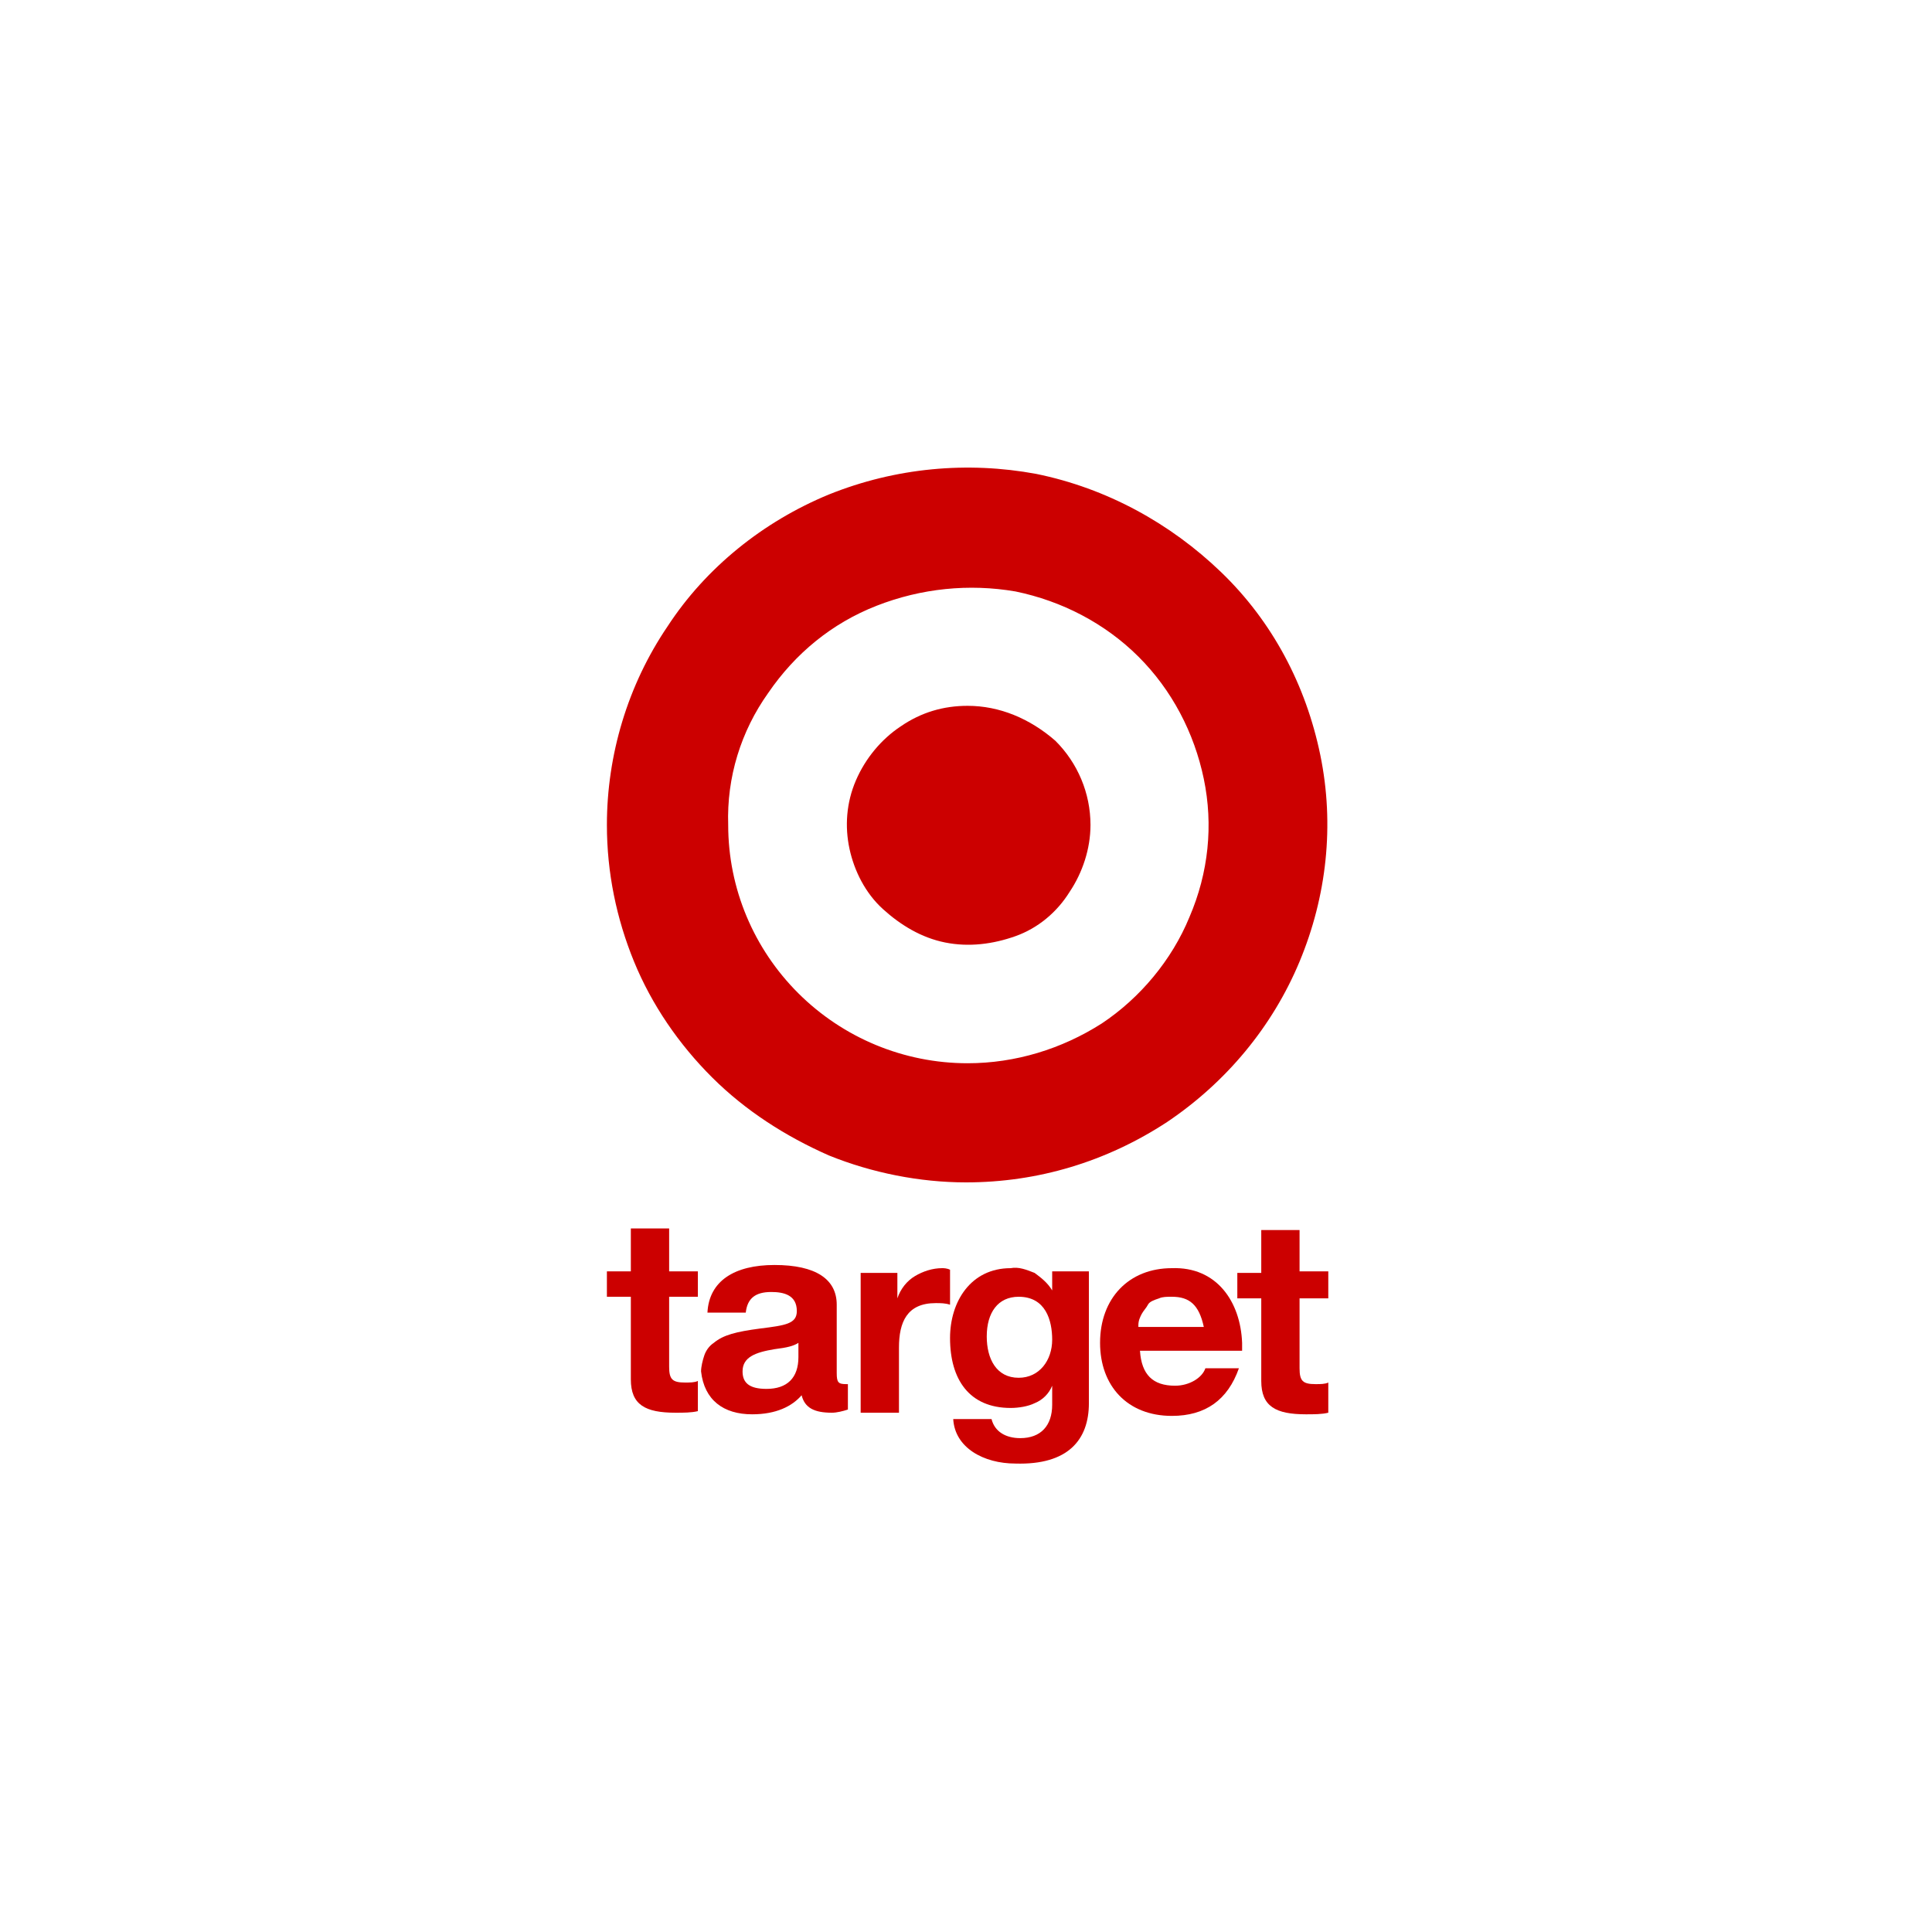
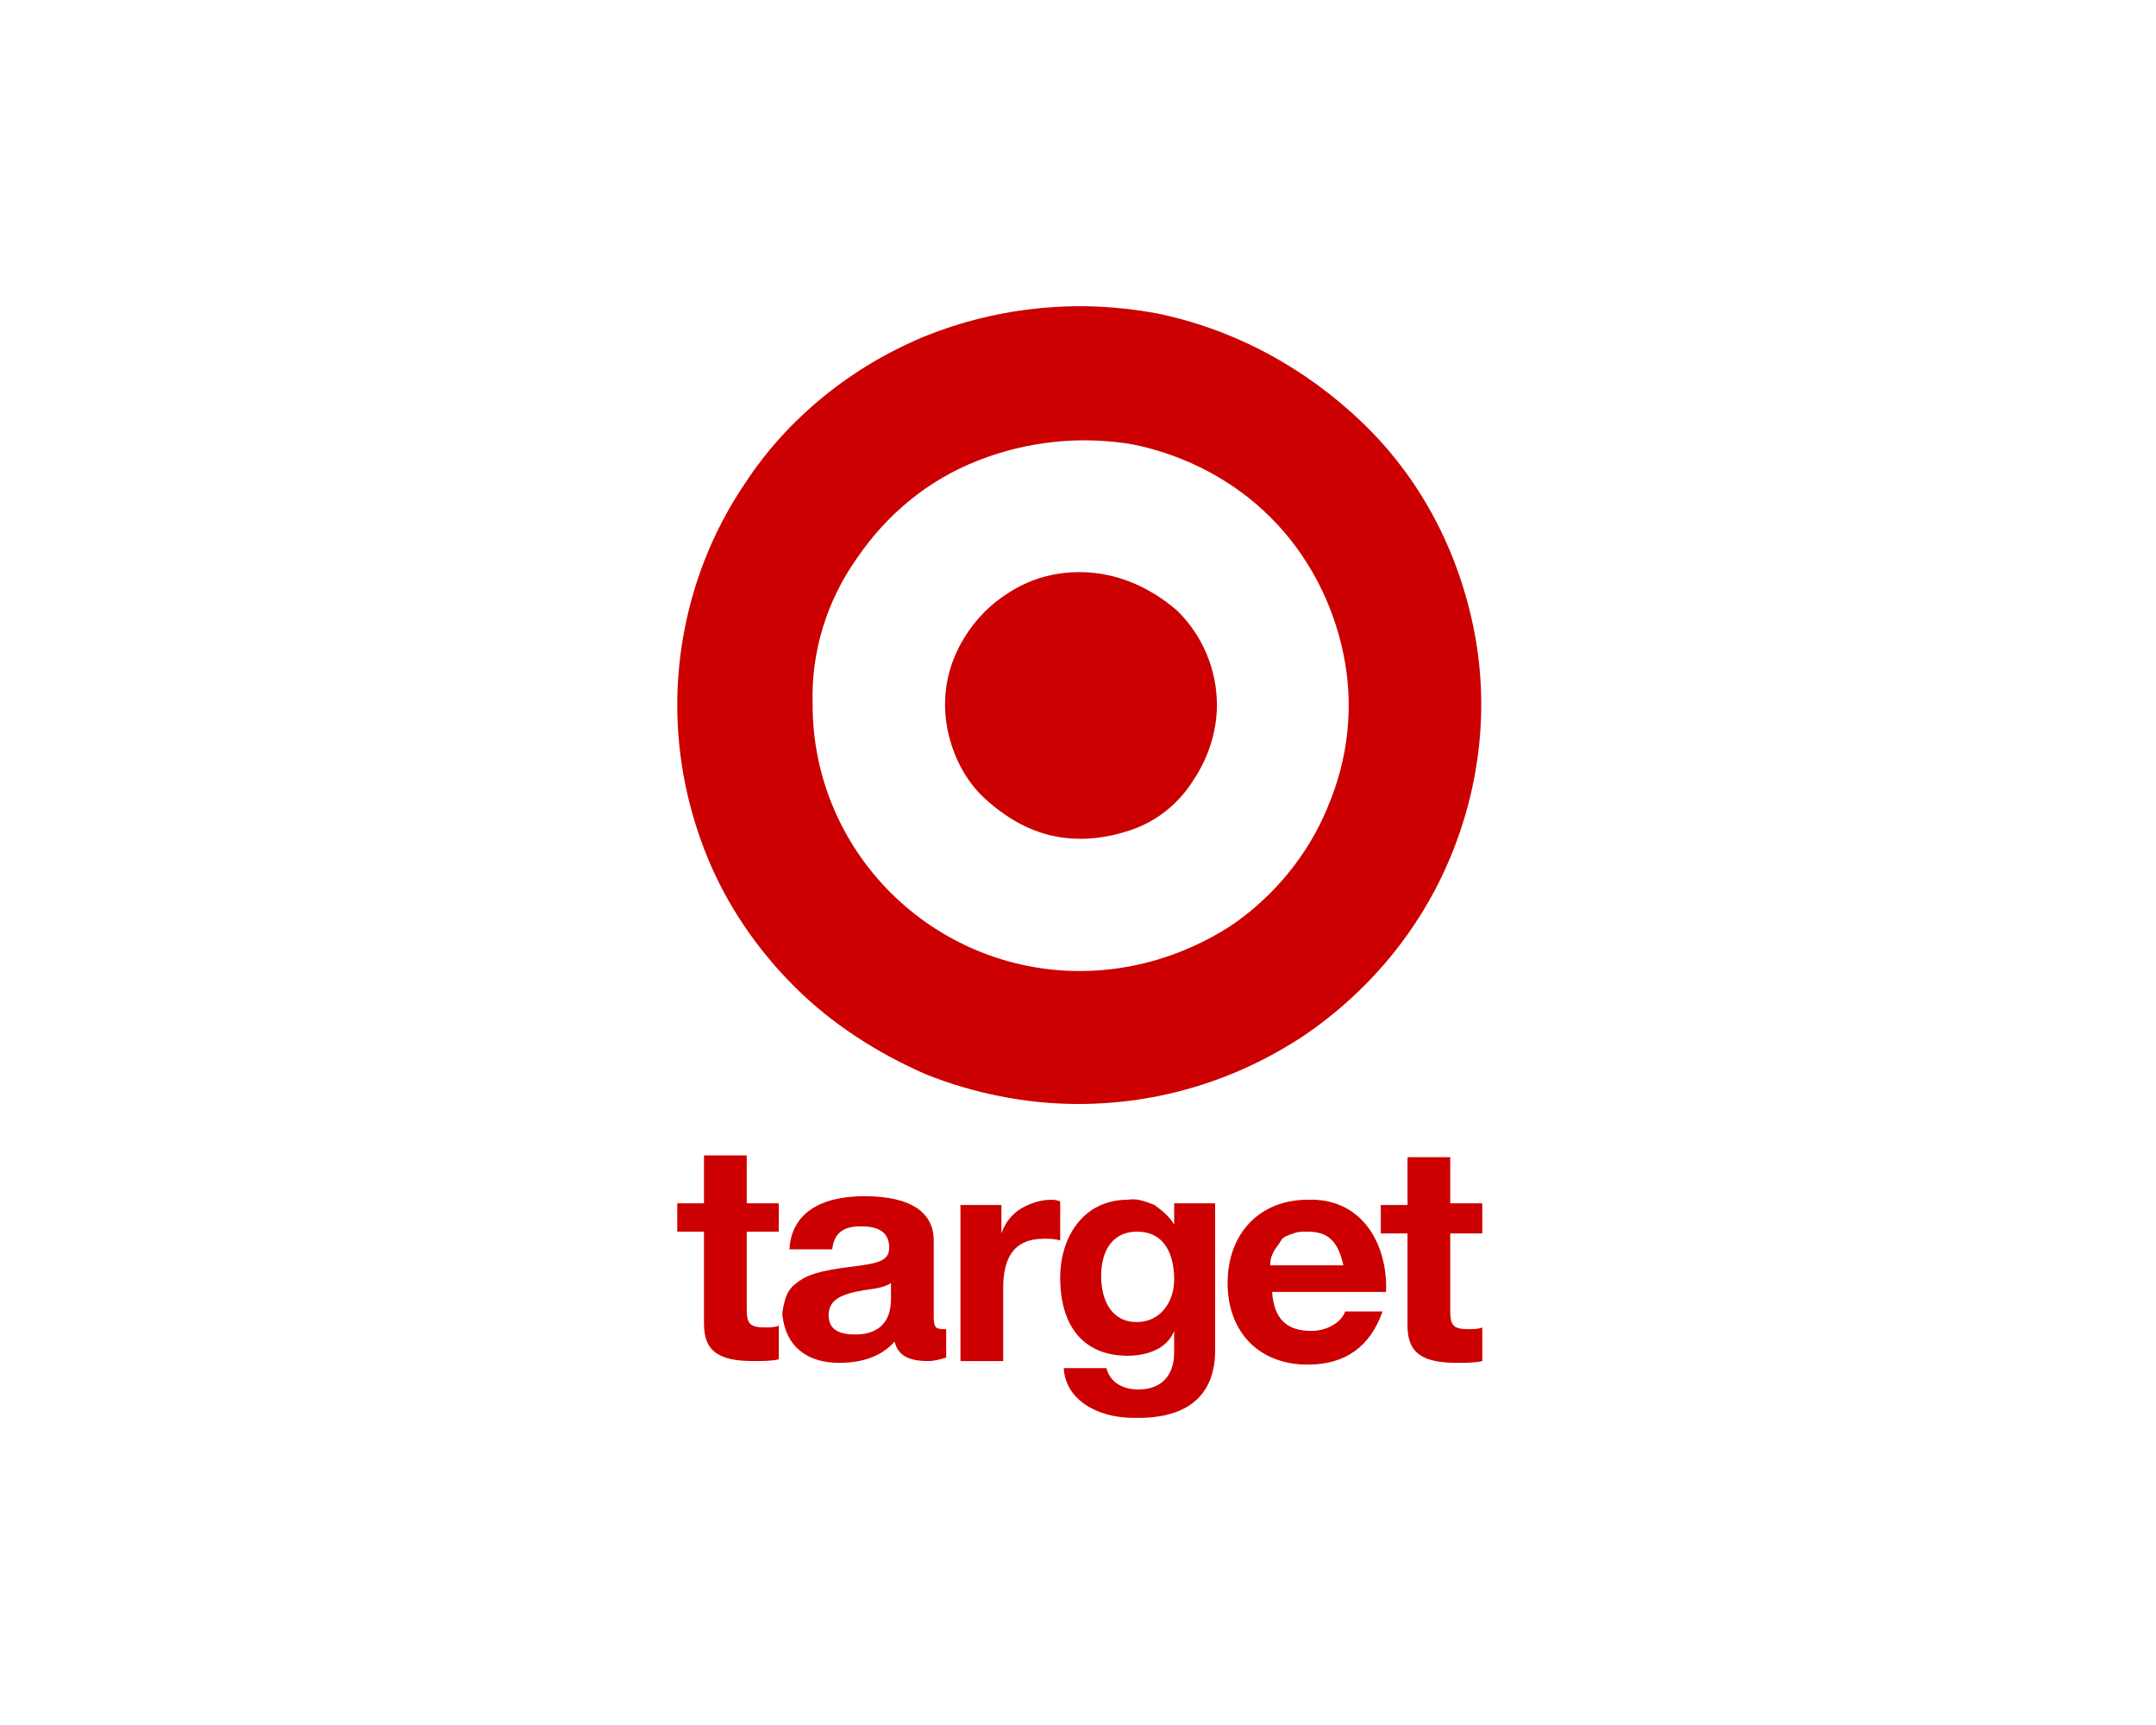
- <svg xmlns="http://www.w3.org/2000/svg" width="500" height="500" viewBox="0 0 500 500" fill="none">
-   <path d="M228.522 235.289C233.065 239.4 238.435 242.689 244.63 243.922C250.826 245.156 257.022 244.333 262.804 242.278C268.587 240.222 273.543 236.111 276.848 230.767C280.152 225.833 282.217 219.667 282.217 213.5C282.217 205.278 278.913 197.467 273.13 191.711C266.522 185.956 258.674 182.667 250.413 182.667C244.217 182.667 238.435 184.311 233.065 188.011C228.109 191.3 223.978 196.233 221.5 201.989C219.022 207.744 218.609 213.911 219.848 219.667C221.087 225.422 223.978 231.178 228.522 235.289Z" fill="#CC0000" />
-   <path d="M184.326 278.867C193 287.5 203.326 294.078 214.478 299.011C225.63 303.533 238.022 306 250 306C268.587 306 286.348 300.656 302.043 290.378C317.326 280.1 329.304 265.711 336.326 248.856C343.348 232 345.413 213.5 341.696 195.411C337.978 177.322 329.304 160.878 316.087 148.133C302.87 135.389 286.348 126.344 268.174 122.644C250.413 119.356 231.826 121 214.478 127.989C197.543 134.978 182.674 146.9 172.761 162.111C162.435 177.322 157.065 195.411 157.065 213.5C157.065 225.833 159.543 237.756 164.087 248.856C168.63 259.956 175.652 270.233 184.326 278.867ZM198.783 179.378C205.804 169.1 215.304 161.289 226.87 156.767C238.435 152.244 250.826 151.011 262.804 153.067C274.783 155.533 285.935 161.289 294.609 169.922C303.283 178.556 309.065 189.656 311.543 201.578C314.022 213.5 312.783 225.833 307.826 237.344C303.283 248.444 295.022 258.311 285.109 264.889C274.783 271.467 262.804 275.167 250.413 275.167C233.891 275.167 218.196 268.589 206.63 257.078C195.065 245.567 188.456 229.944 188.456 213.5C188.043 201.167 191.761 189.244 198.783 179.378Z" fill="#CC0000" />
-   <path d="M173.174 317.922H163.261V329.022H157.065V335.6H163.261V356.978C163.261 363.556 166.978 365.611 174.826 365.611C176.891 365.611 178.956 365.611 180.609 365.2V357.389C179.783 357.8 178.543 357.8 177.304 357.8C174 357.8 173.174 356.978 173.174 353.689V335.6H180.609V329.022H173.174V317.922Z" fill="#CC0000" />
-   <path d="M194.652 366.022C200.848 366.022 204.978 363.967 207.457 361.089C208.283 364.378 210.761 365.611 215.304 365.611C216.543 365.611 218.196 365.2 219.435 364.789V358.211H219.022C216.957 358.211 216.544 357.8 216.544 355.333V337.656C216.544 331.078 211.174 327.378 200.435 327.378C190.109 327.378 183.5 331.489 183.087 339.711H193C193.413 336.011 195.478 334.367 199.609 334.367C202.913 334.367 206.217 335.189 206.217 339.3C206.217 342.589 203.326 343 196.717 343.822C190.522 344.644 187.217 345.467 184.739 347.522C183.5 348.344 182.674 349.578 182.261 350.811C181.848 352.044 181.435 353.689 181.435 354.922C182.261 362.322 187.217 366.022 194.652 366.022ZM200.435 349.167C203.739 348.756 205.391 348.344 206.63 347.522V351.222C206.63 356.567 203.739 359.444 198.37 359.444C193.826 359.444 192.174 357.8 192.174 354.922C192.174 351.222 195.478 349.989 200.435 349.167Z" fill="#CC0000" />
-   <path d="M232.652 348.756C232.652 342.178 234.717 337.244 242.152 337.244C243.391 337.244 244.63 337.244 245.87 337.656V328.611C245.043 328.2 244.217 328.2 243.804 328.2C241.326 328.2 238.848 329.022 236.783 330.256C234.717 331.489 233.065 333.544 232.239 336.011V329.433H222.739V365.611H232.652V348.756Z" fill="#CC0000" />
-   <path d="M281.804 363.144V329.022H272.304V333.956C271.065 331.9 269.413 330.667 267.761 329.433C265.696 328.611 263.631 327.789 261.565 328.2C251.239 328.2 245.87 336.833 245.87 346.289C245.87 356.978 250.826 364.378 261.565 364.378C263.631 364.378 266.109 363.967 267.761 363.144C269.826 362.322 271.478 360.678 272.304 358.622V363.556C272.304 368.9 269.413 372.189 264.044 372.189C260.326 372.189 257.435 370.544 256.609 367.256H246.696C247.109 374.656 254.544 378.767 262.804 378.767C276.435 379.178 281.804 372.6 281.804 363.144ZM263.631 356.567C257.848 356.567 255.37 351.633 255.37 345.878C255.37 339.711 258.261 335.6 263.631 335.6C270.652 335.6 272.304 341.767 272.304 346.7C272.304 352.044 269 356.567 263.631 356.567Z" fill="#CC0000" />
-   <path d="M303.283 328.2C292.13 328.2 284.696 336.011 284.696 347.522C284.696 358.622 291.717 366.433 303.283 366.433C311.957 366.433 317.739 362.322 320.63 354.1H311.957C311.13 356.567 307.826 358.622 304.109 358.622C298.326 358.622 295.435 355.744 295.022 349.578H321.457V347.522C321.044 336.833 314.848 327.789 303.283 328.2ZM294.609 343C294.609 341.767 295.022 340.944 295.435 340.122C295.848 339.3 296.674 338.478 297.087 337.656C297.5 336.833 298.739 336.422 299.978 336.011C300.804 335.6 302.044 335.6 303.283 335.6C307.826 335.6 310.304 337.656 311.544 343.411H294.609V343Z" fill="#CC0000" />
-   <path d="M343.761 335.6V329.022H336.326V318.333H326.413V329.433H320.217V336.011H326.413V357.389C326.413 363.967 330.13 366.022 337.978 366.022C340.044 366.022 342.109 366.022 343.761 365.611V357.8C342.935 358.211 341.696 358.211 340.457 358.211C337.152 358.211 336.326 357.389 336.326 354.1V336.011H343.761V335.6Z" fill="#CC0000" />
+ <svg xmlns="http://www.w3.org/2000/svg" width="500" height="400" viewBox="0 0 500 400" fill="none">
+   <path d="M228.522 185.289C233.065 189.4 238.435 192.689 244.63 193.922C250.826 195.156 257.022 194.333 262.804 192.278C268.587 190.222 273.543 186.111 276.848 180.767C280.152 175.833 282.217 169.667 282.217 163.5C282.217 155.278 278.913 147.467 273.13 141.711C266.522 135.956 258.674 132.667 250.413 132.667C244.217 132.667 238.435 134.311 233.065 138.011C228.109 141.3 223.978 146.233 221.5 151.989C219.022 157.744 218.609 163.911 219.848 169.667C221.087 175.422 223.978 181.178 228.522 185.289Z" fill="#CC0000" />
+   <path d="M184.326 228.867C193 237.5 203.326 244.078 214.478 249.011C225.63 253.533 238.022 256 250 256C268.587 256 286.348 250.656 302.043 240.378C317.326 230.1 329.304 215.711 336.326 198.856C343.348 182 345.413 163.5 341.696 145.411C337.978 127.322 329.304 110.878 316.087 98.133C302.87 85.389 286.348 76.344 268.174 72.644C250.413 69.356 231.826 71 214.478 77.989C197.543 84.978 182.674 96.9 172.761 112.111C162.435 127.322 157.065 145.411 157.065 163.5C157.065 175.833 159.543 187.756 164.087 198.856C168.63 209.956 175.652 220.233 184.326 228.867ZM198.783 129.378C205.804 119.1 215.304 111.289 226.87 106.767C238.435 102.244 250.826 101.011 262.804 103.067C274.783 105.533 285.935 111.289 294.609 119.922C303.283 128.556 309.065 139.656 311.543 151.578C314.022 163.5 312.783 175.833 307.826 187.344C303.283 198.444 295.022 208.311 285.109 214.889C274.783 221.467 262.804 225.167 250.413 225.167C233.891 225.167 218.196 218.589 206.63 207.078C195.065 195.567 188.456 179.944 188.456 163.5C188.043 151.167 191.761 139.244 198.783 129.378Z" fill="#CC0000" />
+   <path d="M173.174 267.922H163.261V279.022H157.065V285.6H163.261V306.978C163.261 313.556 166.978 315.611 174.826 315.611C176.891 315.611 178.956 315.611 180.609 315.2V307.389C179.783 307.8 178.543 307.8 177.304 307.8C174 307.8 173.174 306.978 173.174 303.689V285.6H180.609V279.022H173.174V267.922Z" fill="#CC0000" />
+   <path d="M194.652 316.022C200.848 316.022 204.978 313.967 207.457 311.089C208.283 314.378 210.761 315.611 215.304 315.611C216.543 315.611 218.196 315.2 219.435 314.789V308.211H219.022C216.957 308.211 216.544 307.8 216.544 305.333V287.656C216.544 281.078 211.174 277.378 200.435 277.378C190.109 277.378 183.5 281.489 183.087 289.711H193C193.413 286.011 195.478 284.367 199.609 284.367C202.913 284.367 206.217 285.189 206.217 289.3C206.217 292.589 203.326 293 196.717 293.822C190.522 294.644 187.217 295.467 184.739 297.522C183.5 298.344 182.674 299.578 182.261 300.811C181.848 302.044 181.435 303.689 181.435 304.922C182.261 312.322 187.217 316.022 194.652 316.022ZM200.435 299.167C203.739 298.756 205.391 298.344 206.63 297.522V301.222C206.63 306.567 203.739 309.444 198.37 309.444C193.826 309.444 192.174 307.8 192.174 304.922C192.174 301.222 195.478 299.989 200.435 299.167Z" fill="#CC0000" />
+   <path d="M232.652 298.756C232.652 292.178 234.717 287.244 242.152 287.244C243.391 287.244 244.63 287.244 245.87 287.656V278.611C245.043 278.2 244.217 278.2 243.804 278.2C241.326 278.2 238.848 279.022 236.783 280.256C234.717 281.489 233.065 283.544 232.239 286.011V279.433H222.739V315.611H232.652V298.756Z" fill="#CC0000" />
+   <path d="M281.804 313.144V279.022H272.304V283.956C271.065 281.9 269.413 280.667 267.761 279.433C265.696 278.611 263.631 277.789 261.565 278.2C251.239 278.2 245.87 286.833 245.87 296.289C245.87 306.978 250.826 314.378 261.565 314.378C263.631 314.378 266.109 313.967 267.761 313.144C269.826 312.322 271.478 310.678 272.304 308.622V313.556C272.304 318.9 269.413 322.189 264.044 322.189C260.326 322.189 257.435 320.544 256.609 317.256H246.696C247.109 324.656 254.544 328.767 262.804 328.767C276.435 329.178 281.804 322.6 281.804 313.144ZM263.631 306.567C257.848 306.567 255.37 301.633 255.37 295.878C255.37 289.711 258.261 285.6 263.631 285.6C270.652 285.6 272.304 291.767 272.304 296.7C272.304 302.044 269 306.567 263.631 306.567Z" fill="#CC0000" />
+   <path d="M303.283 278.2C292.13 278.2 284.696 286.011 284.696 297.522C284.696 308.622 291.717 316.433 303.283 316.433C311.957 316.433 317.739 312.322 320.63 304.1H311.957C311.13 306.567 307.826 308.622 304.109 308.622C298.326 308.622 295.435 305.744 295.022 299.578H321.457V297.522C321.044 286.833 314.848 277.789 303.283 278.2ZM294.609 293C294.609 291.767 295.022 290.944 295.435 290.122C295.848 289.3 296.674 288.478 297.087 287.656C297.5 286.833 298.739 286.422 299.978 286.011C300.804 285.6 302.044 285.6 303.283 285.6C307.826 285.6 310.304 287.656 311.544 293.411H294.609V293Z" fill="#CC0000" />
+   <path d="M343.761 285.6V279.022H336.326V268.333H326.413V279.433H320.217V286.011H326.413V307.389C326.413 313.967 330.13 316.022 337.978 316.022C340.044 316.022 342.109 316.022 343.761 315.611V307.8C342.935 308.211 341.696 308.211 340.457 308.211C337.152 308.211 336.326 307.389 336.326 304.1V286.011H343.761V285.6Z" fill="#CC0000" />
</svg>
